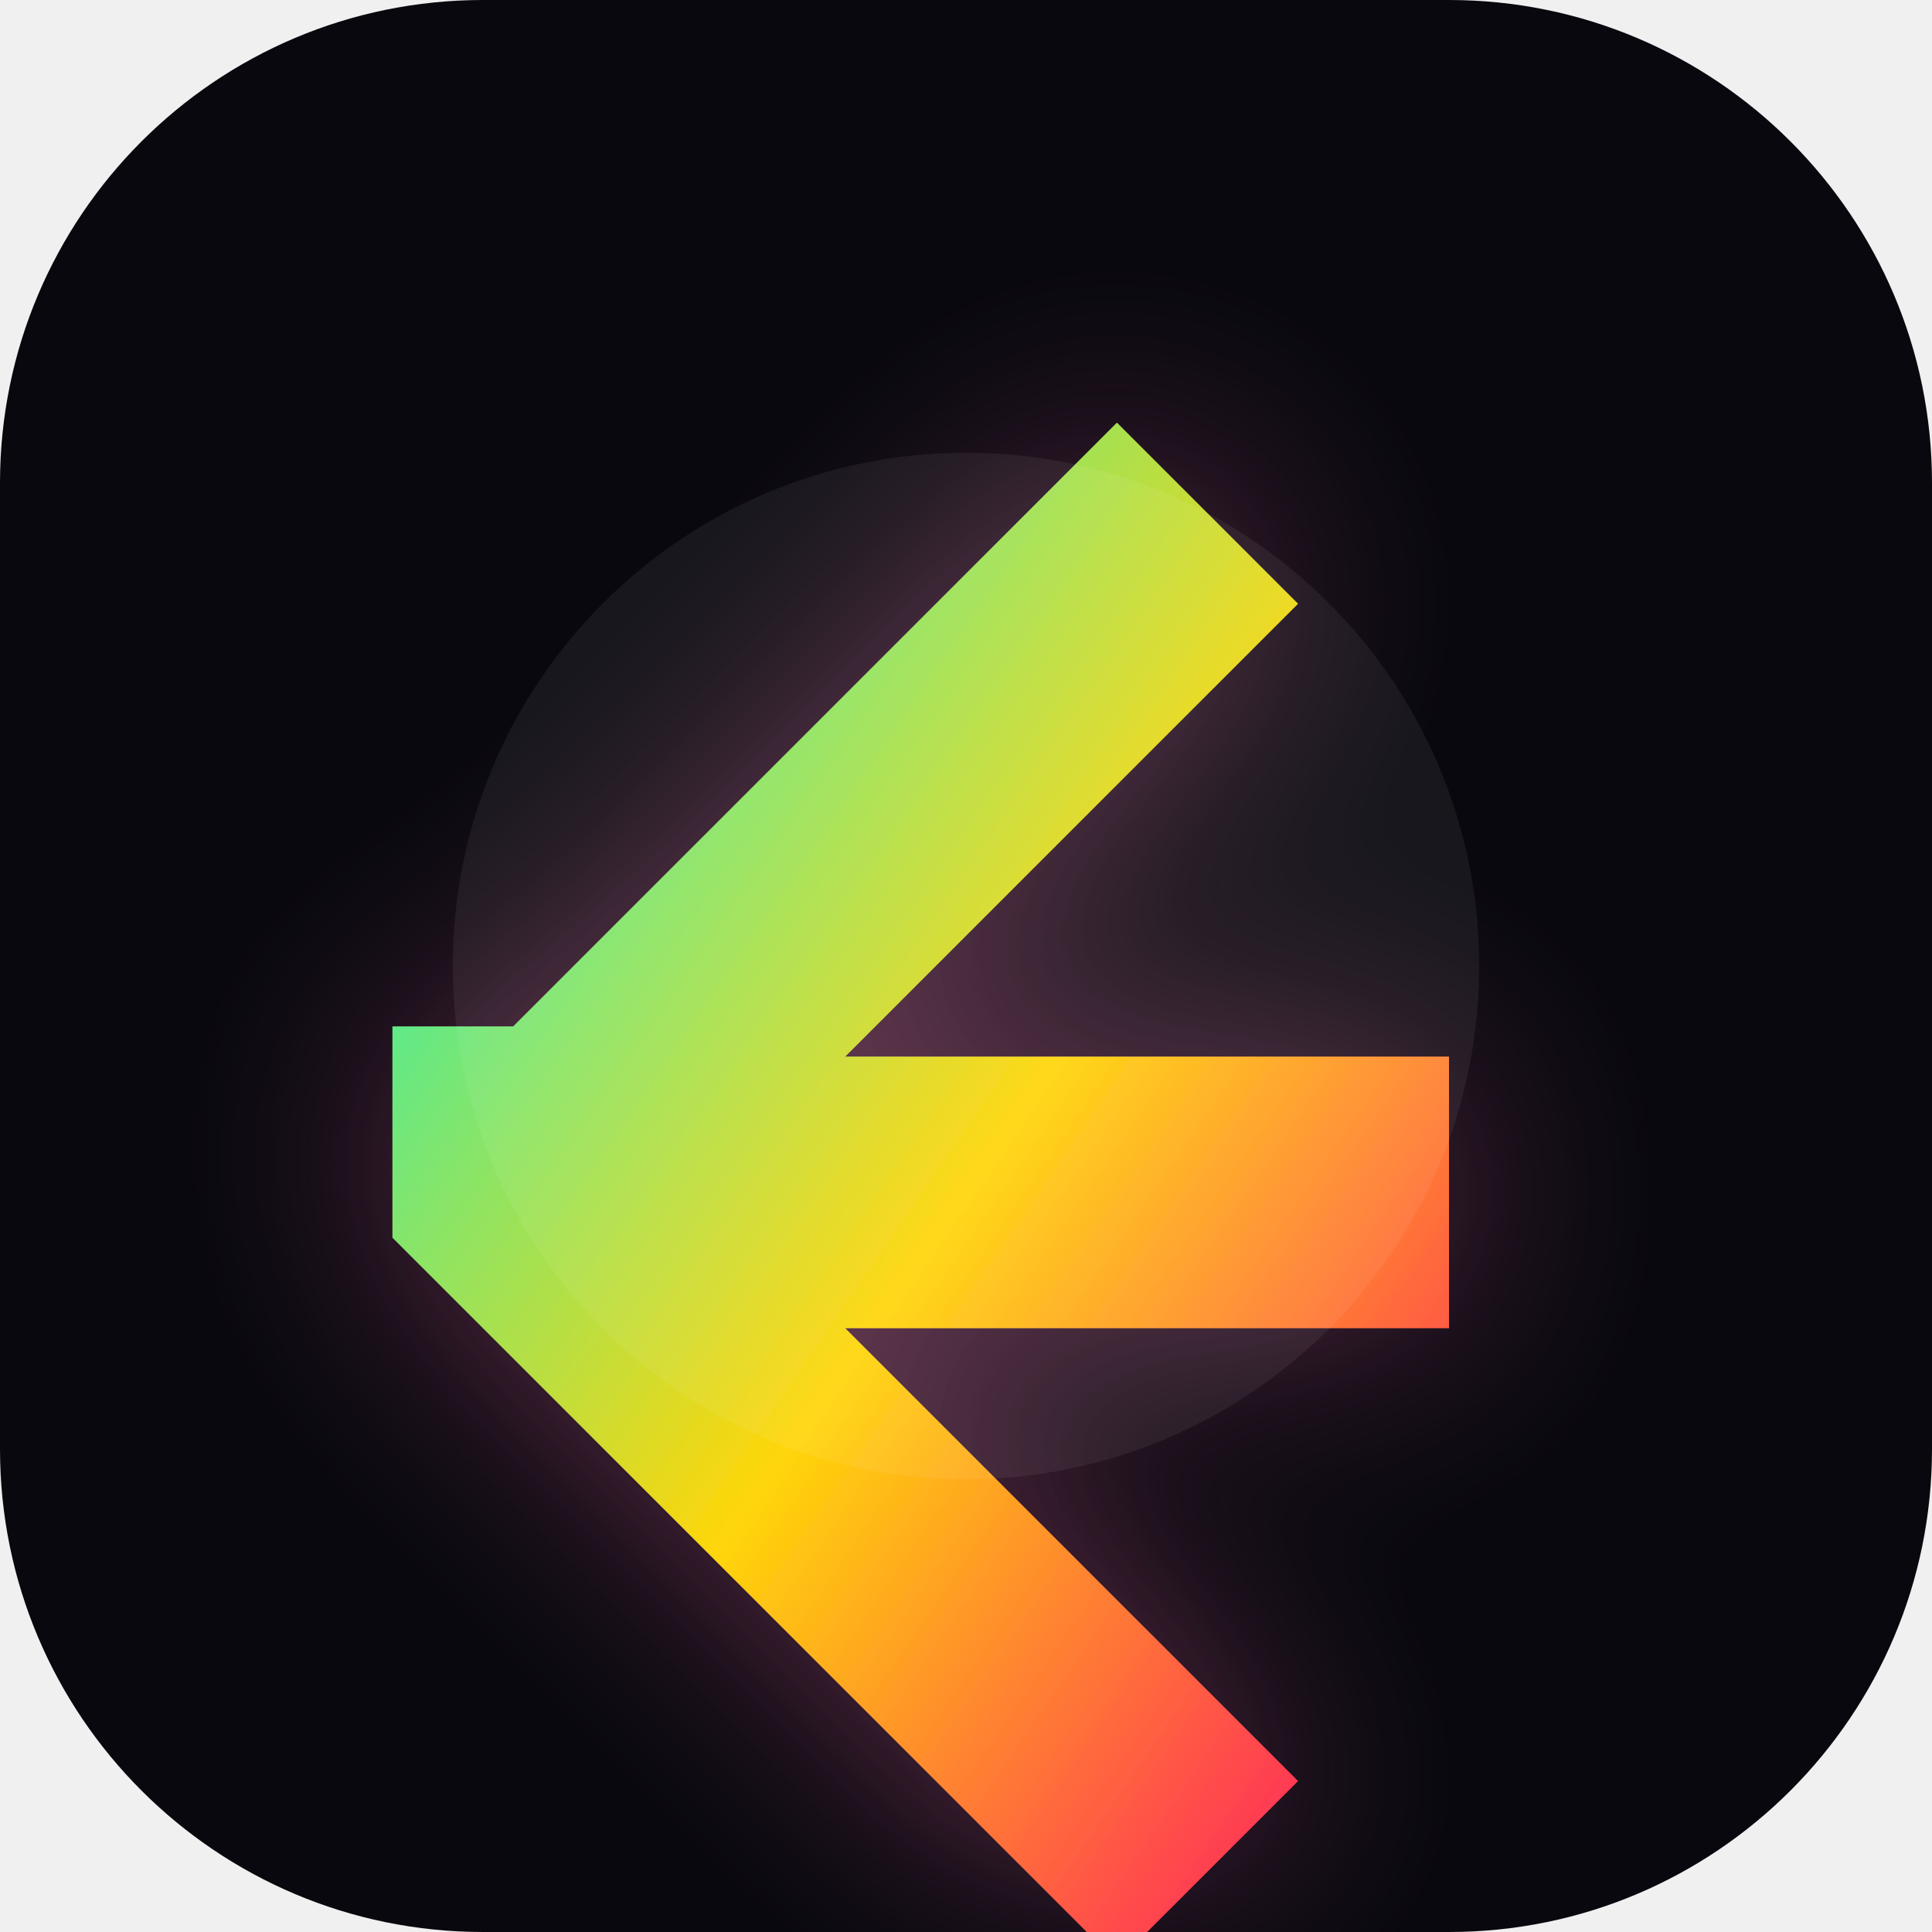
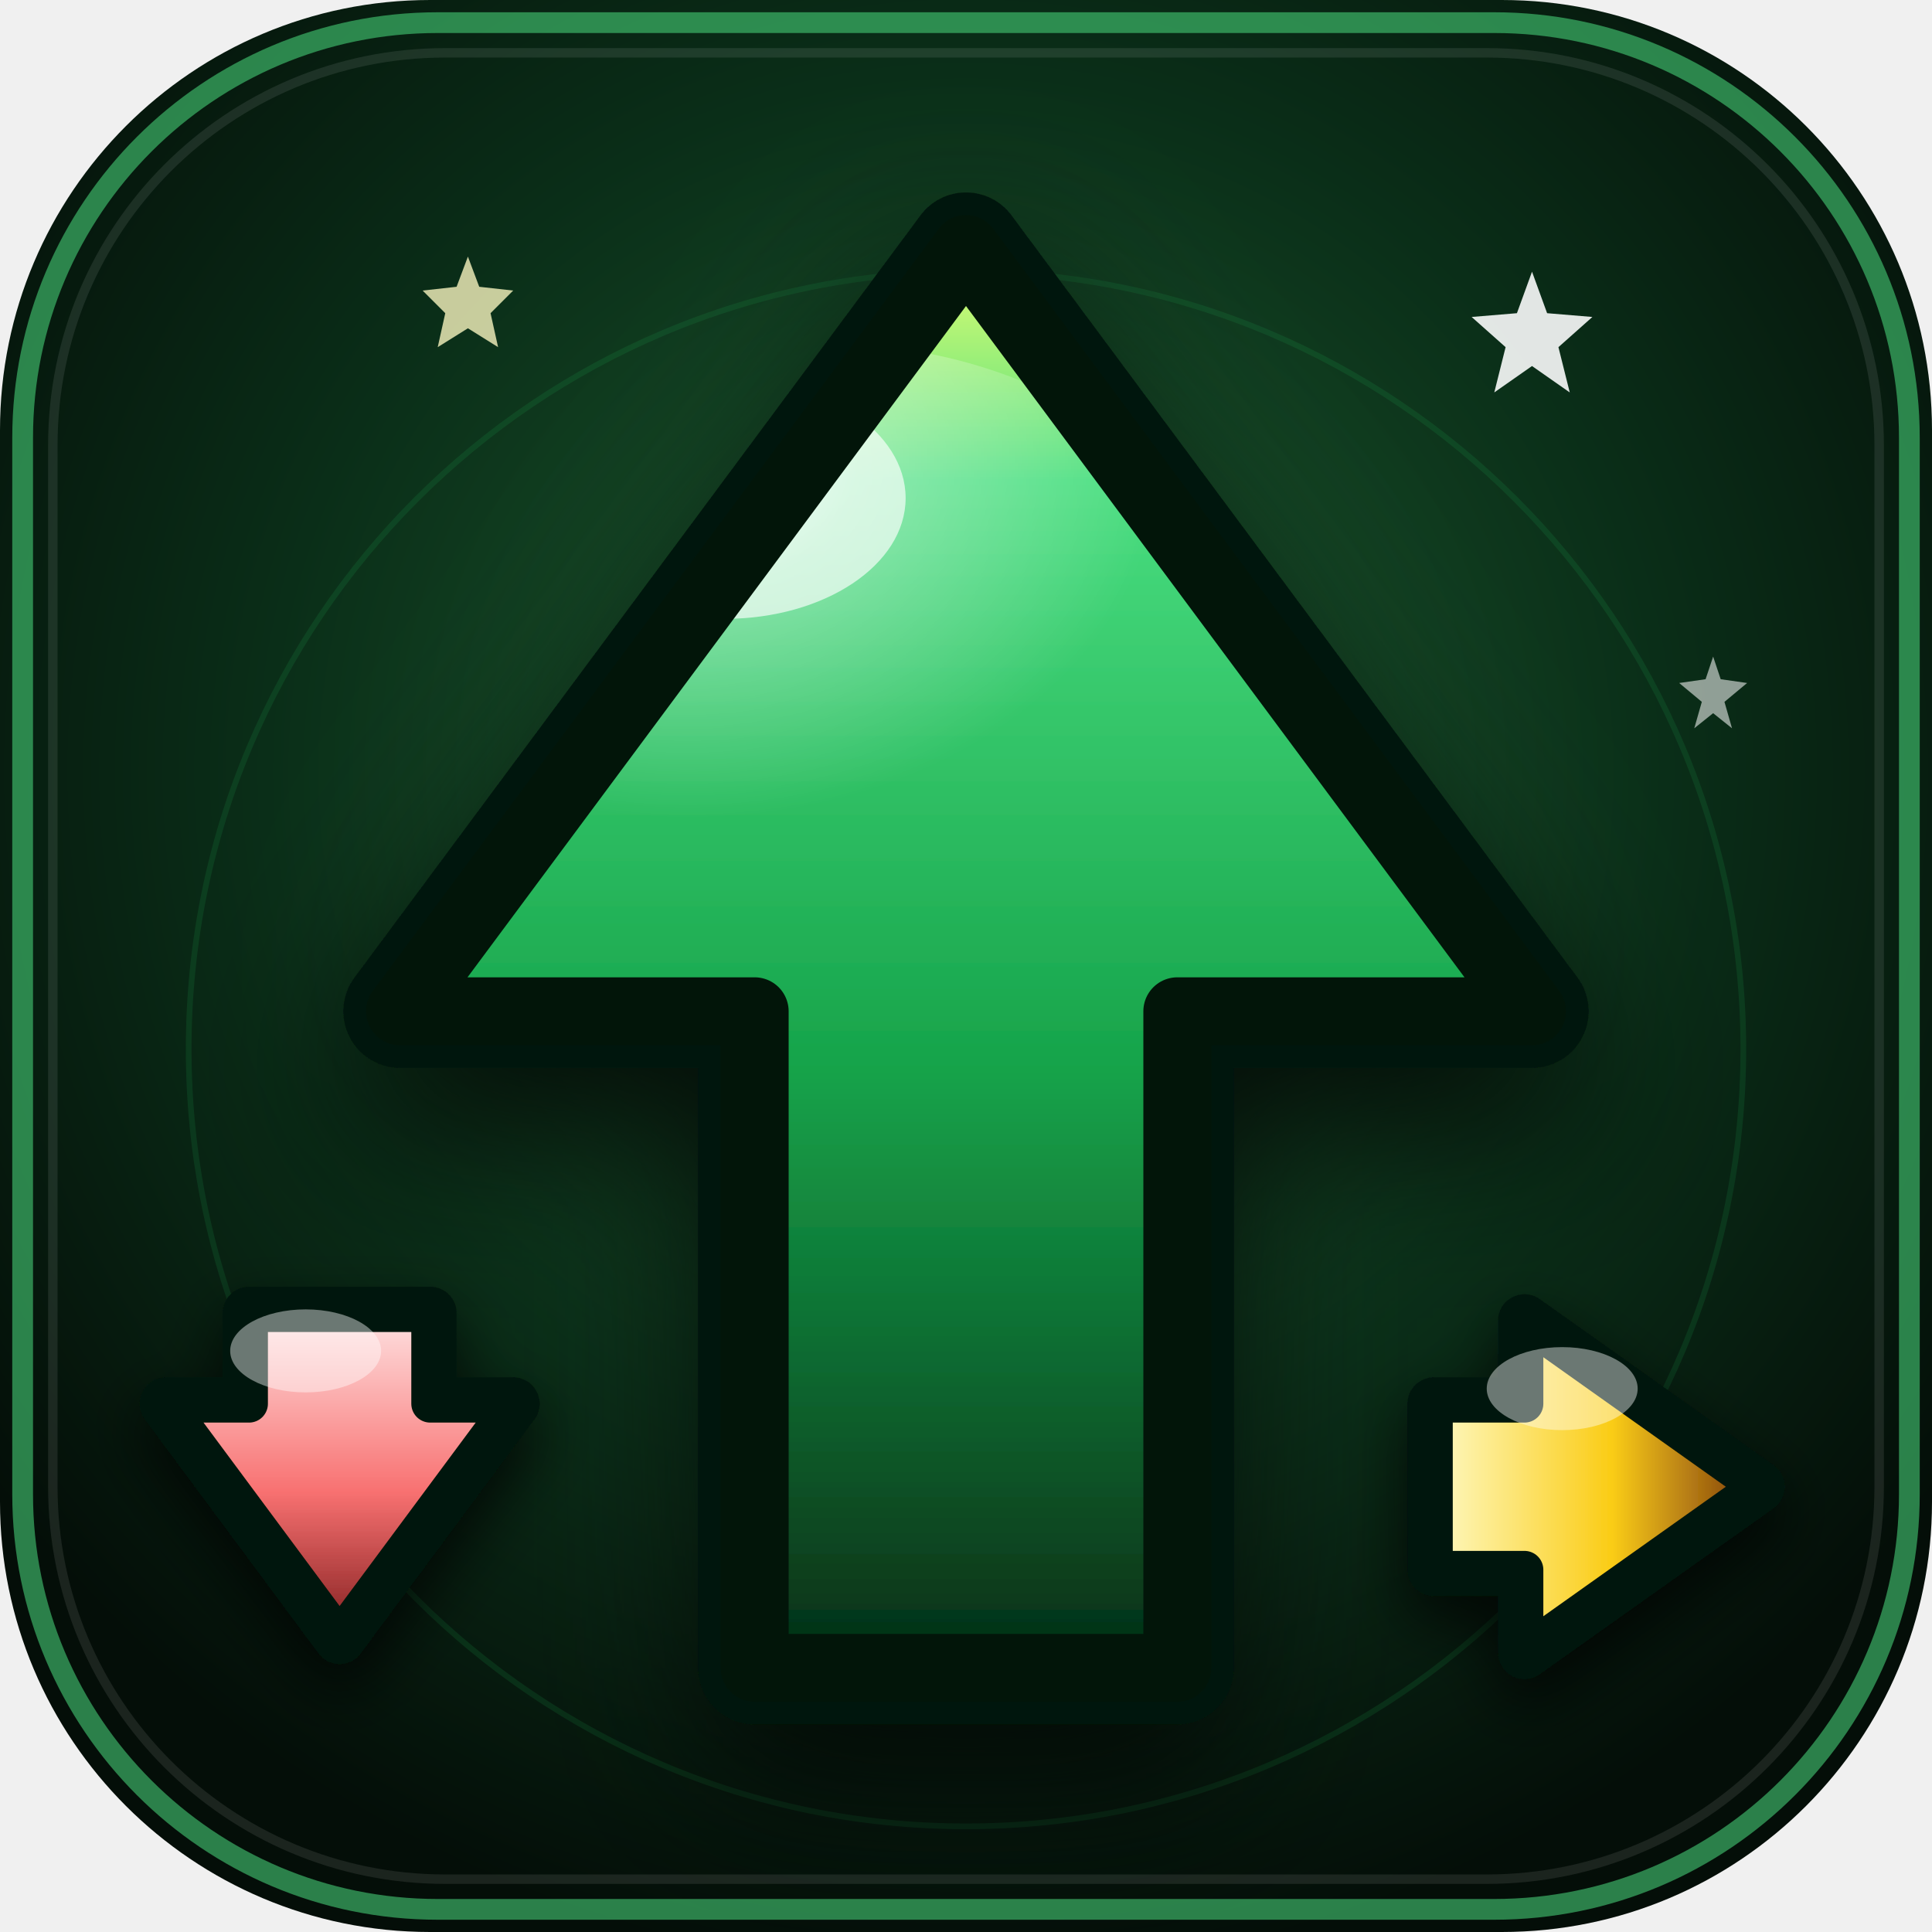
- <svg xmlns="http://www.w3.org/2000/svg" viewBox="0 0 128 128">
+ <svg xmlns="http://www.w3.org/2000/svg" viewBox="0 0 512 512">
  <defs>
-     <linearGradient id="g" x1="0" y1="0" x2="1" y2="1">
-       <stop offset="0%" stop-color="#00f5d4" />
-       <stop offset="52%" stop-color="#ffd60a" />
-       <stop offset="100%" stop-color="#ff006e" />
+     <radialGradient id="bg" cx="50%" cy="40%" r="62%">
+       <stop offset="0%" stop-color="#1e5c30" />
+       <stop offset="58%" stop-color="#0a2e18" />
+       <stop offset="100%" stop-color="#040e08" />
+     </radialGradient>
+     <linearGradient id="gMain" x1="0" y1="0" x2="0" y2="1">
+       <stop offset="0%" stop-color="#e2fe72" />
+       <stop offset="16%" stop-color="#4ade80" />
+       <stop offset="58%" stop-color="#16a34a" />
+       <stop offset="100%" stop-color="#052e16" />
    </linearGradient>
-     <filter id="glow" x="-50%" y="-50%" width="200%" height="200%">
-       <feDropShadow dx="0" dy="0" stdDeviation="8" flood-color="#ff6fb3" flood-opacity="0.35" />
+     <radialGradient id="gloss" cx="34%" cy="18%" r="56%">
+       <stop offset="0%" stop-color="#fff" stop-opacity="0.95" />
+       <stop offset="36%" stop-color="#fff" stop-opacity="0.38" />
+       <stop offset="100%" stop-color="#fff" stop-opacity="0" />
+     </radialGradient>
+     <linearGradient id="gRed" x1="0" y1="1" x2="0" y2="0">
+       <stop offset="0%" stop-color="#7f1d1d" />
+       <stop offset="45%" stop-color="#f87171" />
+       <stop offset="100%" stop-color="#fee2e2" />
+     </linearGradient>
+     <linearGradient id="gYel" x1="1" y1="0" x2="0" y2="0">
+       <stop offset="0%" stop-color="#78350f" />
+       <stop offset="45%" stop-color="#facc15" />
+       <stop offset="100%" stop-color="#fef9c3" />
+     </linearGradient>
+     <clipPath id="clipMain">
+       <path d="M256,66 L106,268 L200,268 L200,442 L312,442 L312,268 L406,268 Z" />
+     </clipPath>
+     <filter id="fShadow" x="-30%" y="-15%" width="160%" height="160%">
+       <feDropShadow dx="0" dy="18" stdDeviation="22" flood-color="#000" flood-opacity="0.85" />
+     </filter>
+     <filter id="fBloom" x="-80%" y="-80%" width="260%" height="260%">
+       <feGaussianBlur stdDeviation="28" />
+     </filter>
+     <filter id="fSmall" x="-50%" y="-30%" width="200%" height="200%">
+       <feDropShadow dx="0" dy="7" stdDeviation="8" flood-color="#000" flood-opacity="0.72" />
    </filter>
  </defs>
-   <rect width="128" height="128" rx="32" fill="#08080e" />
-   <g filter="url(#glow)">
-     <path d="M34 68L74 28L86 40L56 70H96V88H56L86 118L74 130L26 82V68Z" fill="url(#g)" />
+   <rect width="512" height="512" rx="114" fill="url(#bg)" />
+   <circle cx="256" cy="278" r="206" fill="none" stroke="#22c55e" stroke-width="1.5" opacity="0.13" />
+   <path d="M256,66 L106,268 L200,268 L200,442 L312,442 L312,268 L406,268 Z" fill="#4ade80" opacity="0.22" filter="url(#fBloom)" />
+   <g filter="url(#fShadow)">
+     <path d="M256,66 L106,268 L200,268 L200,442 L312,442 L312,268 L406,268 Z" fill="#021509" stroke="#021509" stroke-width="30" stroke-linejoin="round" stroke-linecap="round" />
+     <path d="M256,66 L106,268 L200,268 L200,442 L312,442 L312,268 L406,268 Z" fill="url(#gMain)" />
  </g>
-   <circle cx="64" cy="64" r="34" fill="rgba(255,255,255,.06)" />
+   <ellipse cx="218" cy="176" rx="112" ry="85" fill="url(#gloss)" clip-path="url(#clipMain)" />
+   <ellipse cx="192" cy="132" rx="48" ry="32" fill="white" opacity="0.65" clip-path="url(#clipMain)" />
+   <path d="M256,66 L106,268 L200,268 L200,442 L312,442 L312,268 L406,268 Z" fill="none" stroke="#021509" stroke-width="18" stroke-linejoin="round" stroke-linecap="round" />
+   <g filter="url(#fSmall)">
+     <path d="M90,434 L44,372 L66,372 L66,348 L114,348 L114,372 L136,372 Z" fill="#021509" stroke="#021509" stroke-width="14" stroke-linejoin="round" stroke-linecap="round" />
+     <path d="M90,434 L44,372 L66,372 L66,348 L114,348 L114,372 L136,372 Z" fill="url(#gRed)" />
+     <path d="M90,434 L44,372 L66,372 L66,348 L114,348 L114,372 L136,372 Z" fill="none" stroke="#021509" stroke-width="10" stroke-linejoin="round" stroke-linecap="round" />
+     <ellipse cx="80" cy="358" rx="22" ry="13" fill="white" opacity="0.45" clip-path="url(#clipMain)" />
+   </g>
+   <ellipse cx="81" cy="358" rx="20" ry="11" fill="white" opacity="0.42" />
+   <g filter="url(#fSmall)">
+     <path d="M466,394 L404,350 L404,372 L380,372 L380,416 L404,416 L404,438 Z" fill="#021509" stroke="#021509" stroke-width="14" stroke-linejoin="round" stroke-linecap="round" />
+     <path d="M466,394 L404,350 L404,372 L380,372 L380,416 L404,416 L404,438 Z" fill="url(#gYel)" />
+     <path d="M466,394 L404,350 L404,372 L380,372 L380,416 L404,416 L404,438 Z" fill="none" stroke="#021509" stroke-width="10" stroke-linejoin="round" stroke-linecap="round" />
+   </g>
+   <ellipse cx="414" cy="368" rx="20" ry="11" fill="white" opacity="0.42" />
+   <polygon points="406,72 410,83 422,84 413,92 416,104 406,97 396,104 399,92 390,84 402,83" fill="white" opacity="0.88" />
+   <polygon points="124,68 127,76 136,77 130,83 132,92 124,87 116,92 118,83 112,77 121,76" fill="#fef9c3" opacity="0.78" />
+   <polygon points="454,174 456,180 463,181 457,186 459,193 454,189 449,193 451,186 445,181 452,180" fill="white" opacity="0.55" />
+   <rect x="6" y="6" width="500" height="500" rx="110" fill="none" stroke="#4ade80" stroke-width="5.5" opacity="0.55" />
+   <rect x="14" y="14" width="484" height="484" rx="104" fill="none" stroke="rgba(255,255,255,0.09)" stroke-width="2.5" />
</svg>
